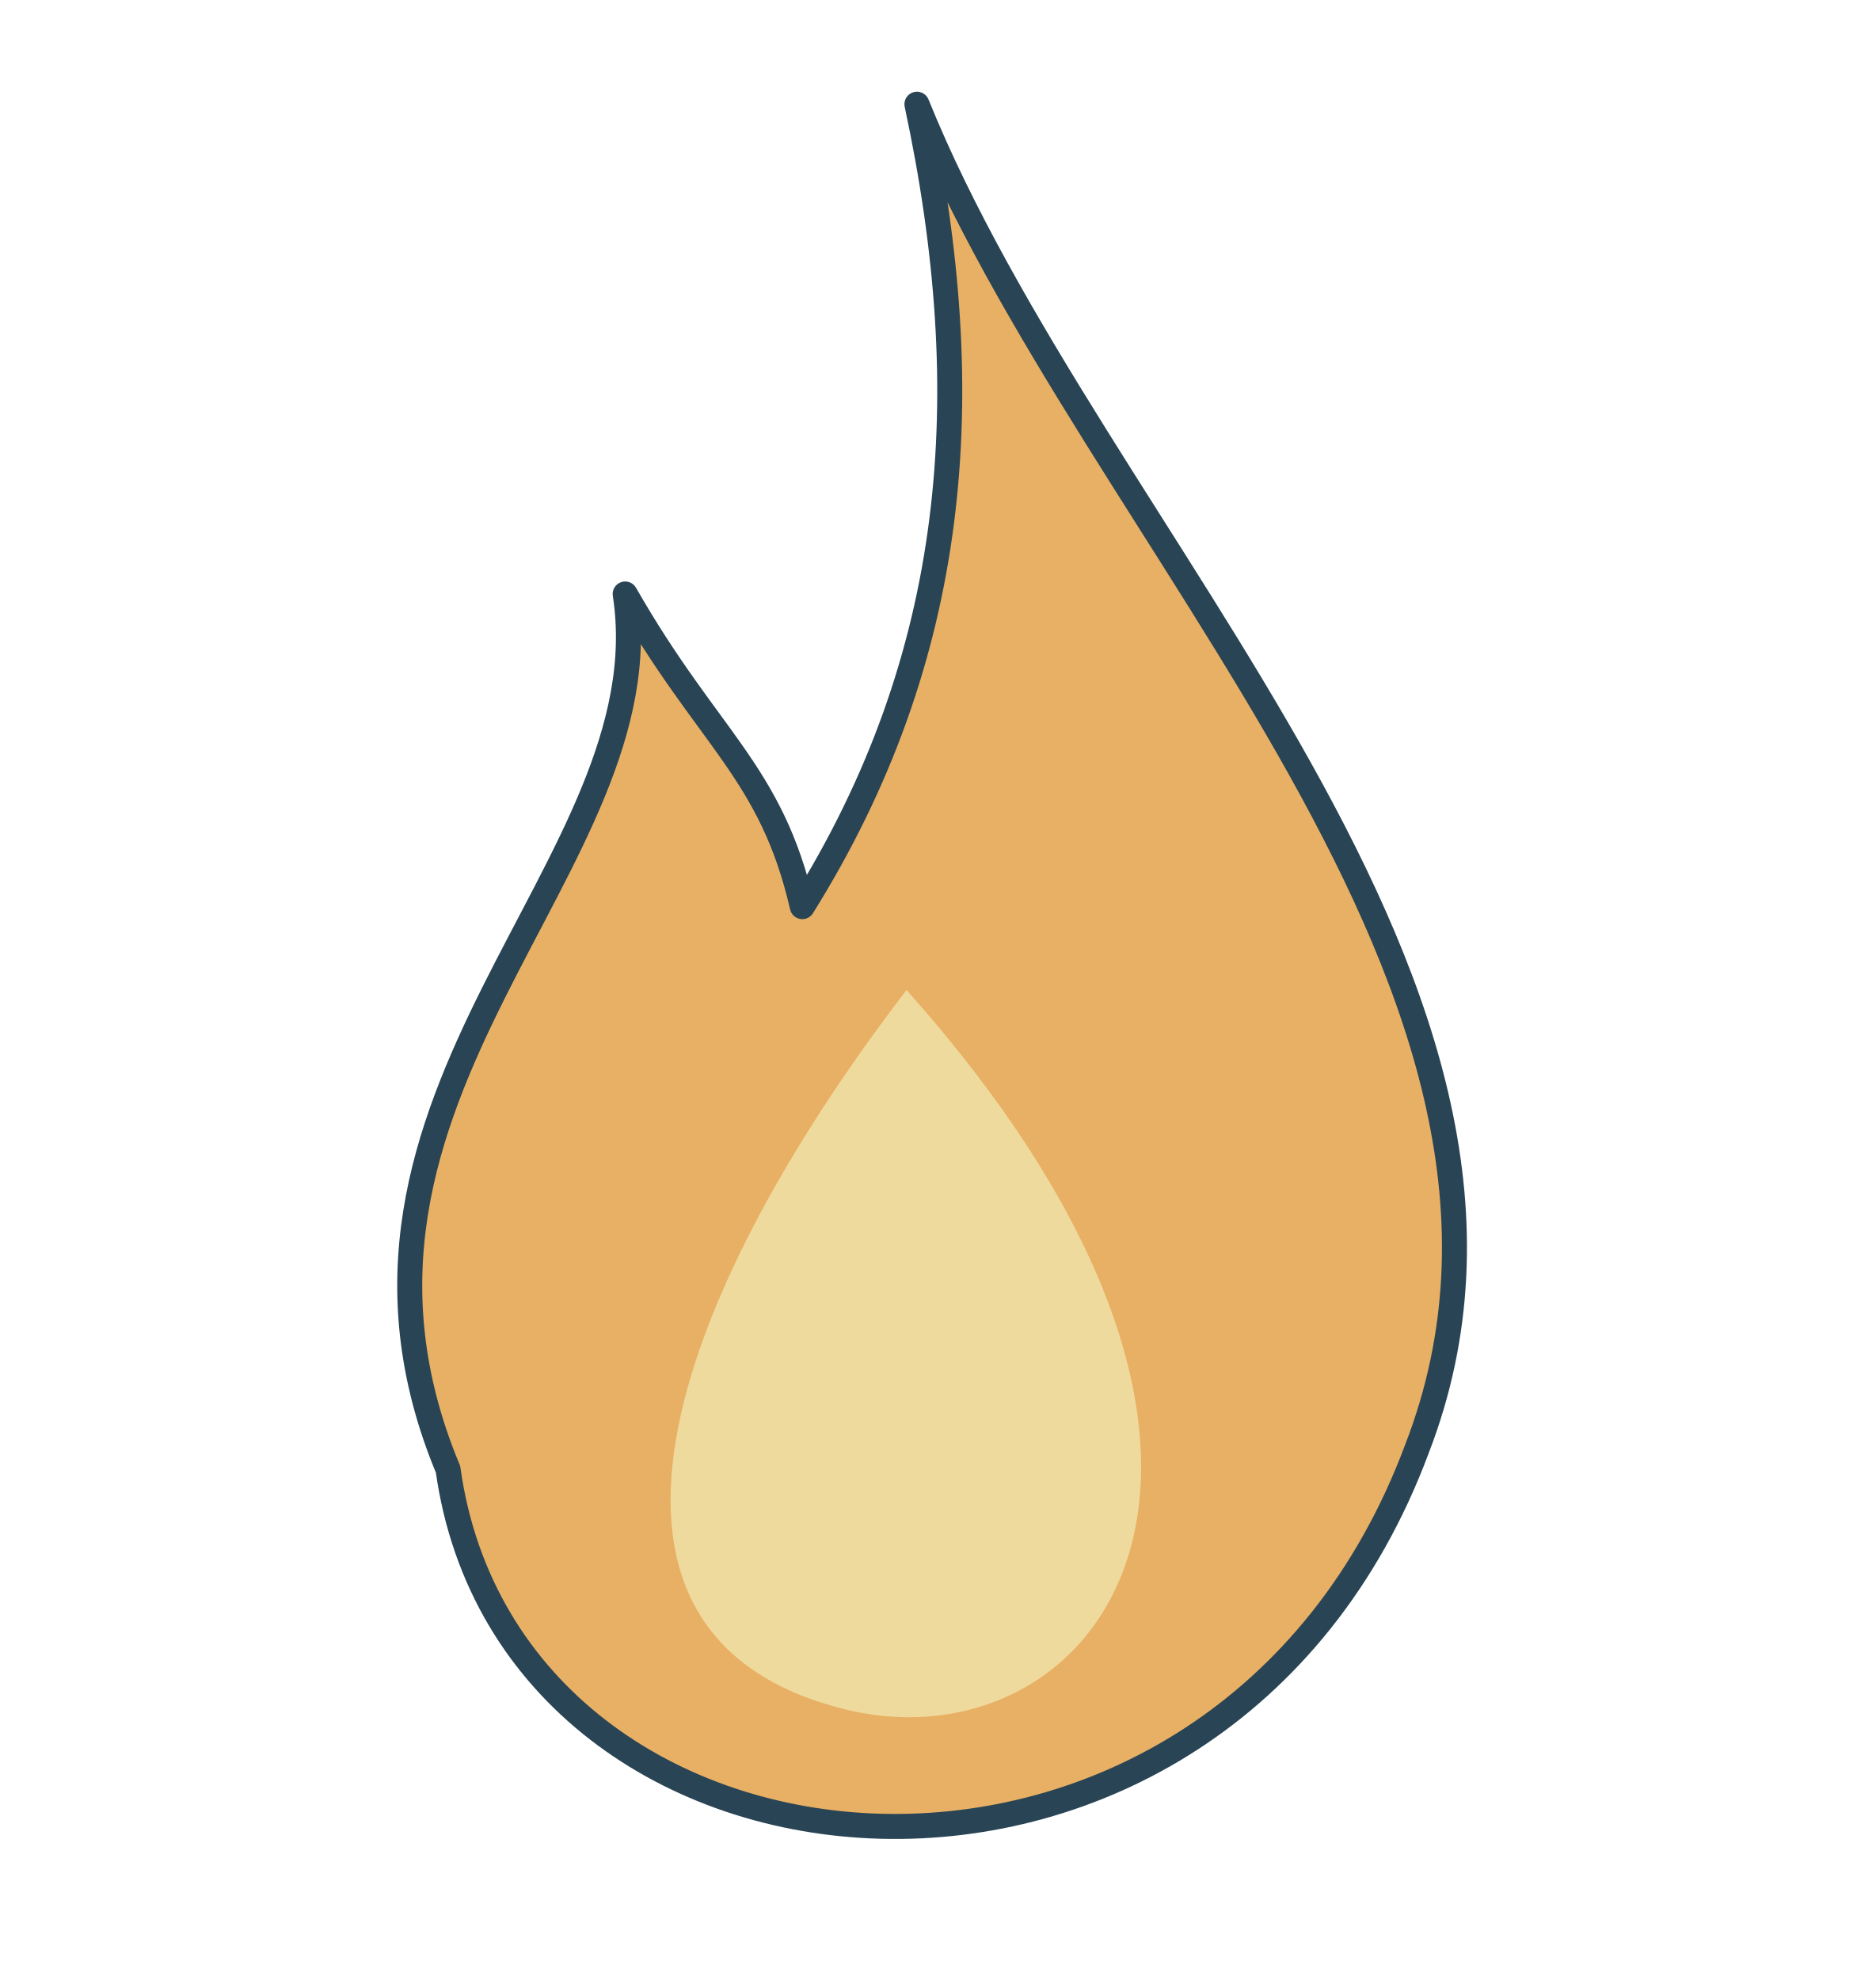
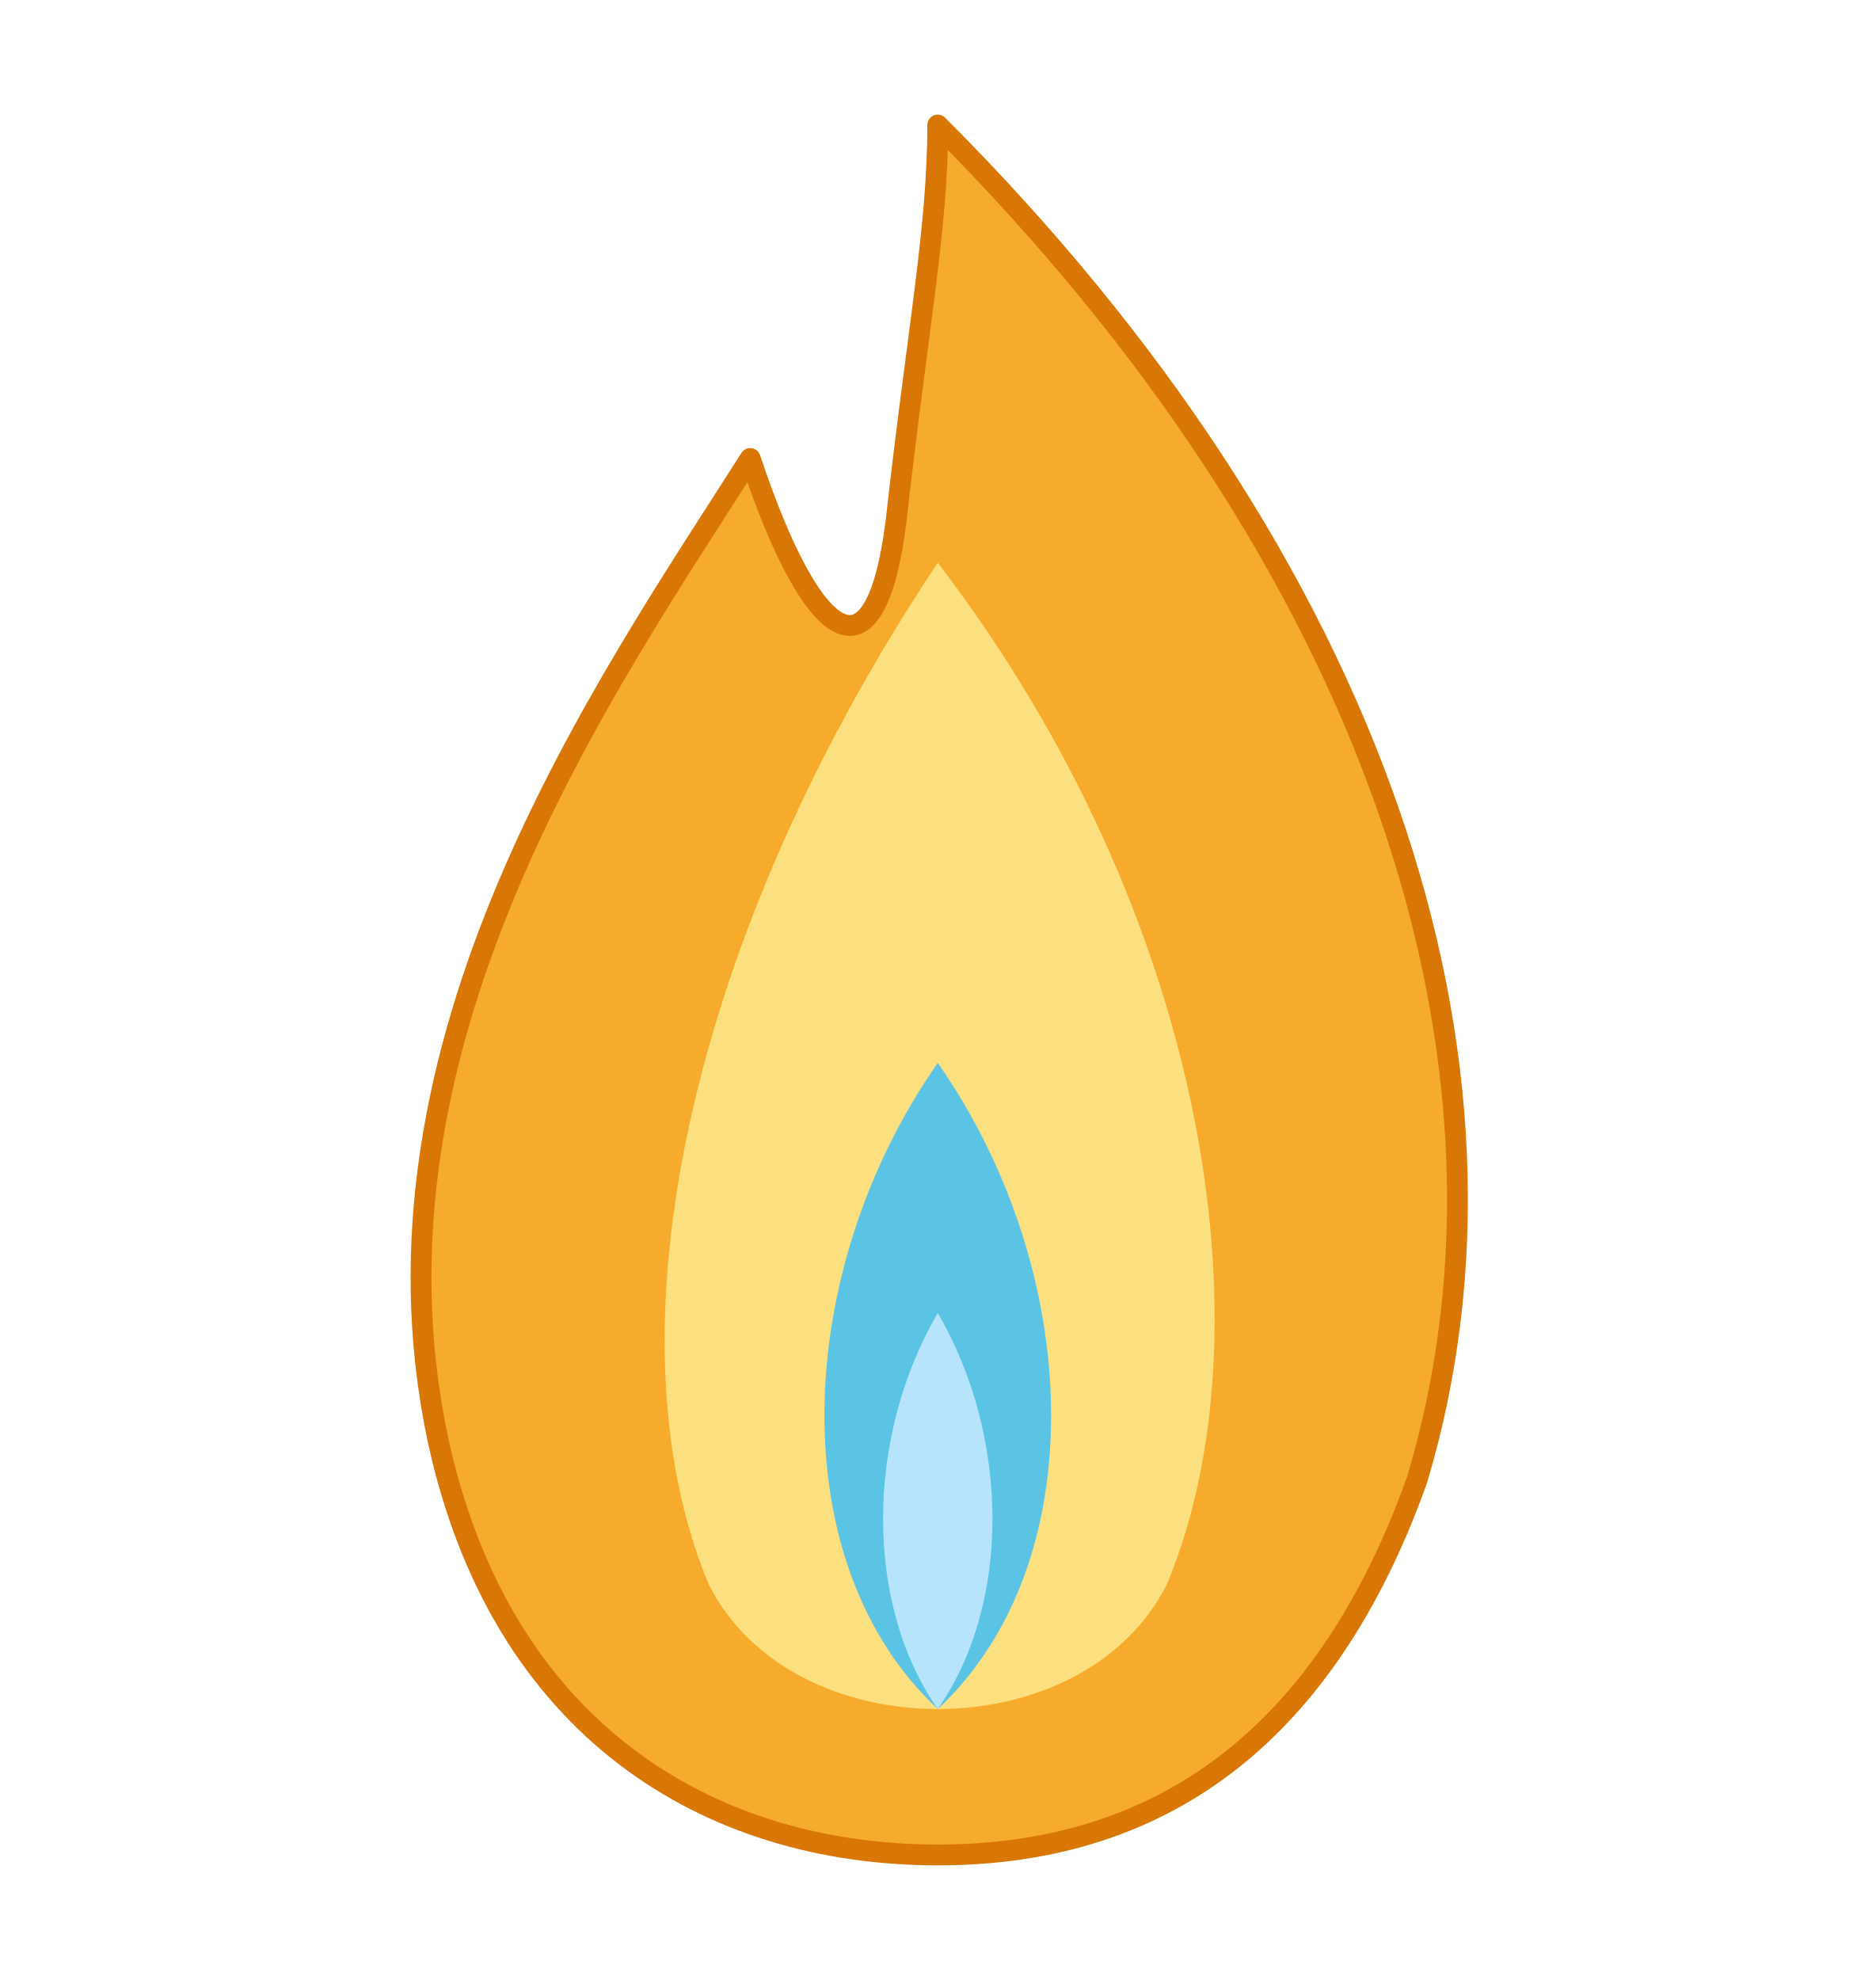
<svg xmlns="http://www.w3.org/2000/svg" width="180" height="190" viewBox="0 0 180 190">
-   <g stroke="#294454" stroke-width="2.4" stroke-linejoin="round" stroke-linecap="round">
-     <path d="M88 10 C105 52 153 95 136 139 C117 190 49 184 43 141 C28 105 64 83 60 57 C68 71 74 74 77 87 C92 63 94 38 88 10Z" fill="#e8b064" />
-     <path d="M87 95 C128 141 105 170 81 164 C53 157 64 125 87 95Z" fill="#efda9d" stroke="none" />
-   </g>
+   <defs>
+     <linearGradient id="flame-glass" x1="0" y1="0" x2="1" y2="0">
+       <stop offset="0%" stop-color="#E2F1F7" stop-opacity="0.74" />
+       <stop offset="22%" stop-color="#FFFFFF" stop-opacity="0.88" />
+       <stop offset="55%" stop-color="#F7FBFD" stop-opacity="0.56" />
+       <stop offset="88%" stop-color="#CFE4EE" stop-opacity="0.70" />
+       <stop offset="100%" stop-color="#DCECF4" stop-opacity="0.80" />
+     </linearGradient>
+     <linearGradient id="flame-glass-v" x1="0" y1="0" x2="0" y2="1">
+       <stop offset="0%" stop-color="#F7FBFD" stop-opacity="0.82" />
+       <stop offset="55%" stop-color="#E2F1F7" stop-opacity="0.64" />
+       <stop offset="100%" stop-color="#CFE4EE" stop-opacity="0.78" />
+     </linearGradient>
+     <linearGradient id="flame-coolant" x1="0" y1="0" x2="1" y2="0">
+       <stop offset="0%" stop-color="#CCFBF1" stop-opacity="0.40" />
+       <stop offset="50%" stop-color="#E0F2FE" stop-opacity="0.28" />
+       <stop offset="100%" stop-color="#BAE6FD" stop-opacity="0.46" />
+     </linearGradient>
+     <linearGradient id="flame-frost" x1="0" y1="0" x2="1" y2="0">
+       <stop offset="0%" stop-color="#CBD5E1" stop-opacity="0.74" />
+       <stop offset="32%" stop-color="#F1F5F9" stop-opacity="0.84" />
+       <stop offset="72%" stop-color="#CBD5E1" stop-opacity="0.74" />
+       <stop offset="100%" stop-color="#94A3B8" stop-opacity="0.80" />
+     </linearGradient>
+     <linearGradient id="flame-metal" x1="0" y1="0" x2="1" y2="0">
+       <stop offset="0%" stop-color="#94A3B8" />
+       <stop offset="28%" stop-color="#F8FAFC" />
+       <stop offset="68%" stop-color="#E2E8F0" />
+       <stop offset="100%" stop-color="#94A3B8" />
+     </linearGradient>
+     <linearGradient id="flame-metal-v" x1="0" y1="0" x2="0" y2="1">
+       <stop offset="0%" stop-color="#E2E8F0" />
+       <stop offset="45%" stop-color="#F8FAFC" />
+       <stop offset="100%" stop-color="#94A3B8" />
+     </linearGradient>
+     <linearGradient id="flame-chassis" x1="0" y1="0" x2="0" y2="1">
+       <stop offset="0%" stop-color="#FFFFFF" />
+       <stop offset="55%" stop-color="#F1F5F9" />
+       <stop offset="100%" stop-color="#E2E8F0" />
+     </linearGradient>
+     <linearGradient id="flame-porcelain" x1="0" y1="0" x2="1" y2="0">
+       <stop offset="0%" stop-color="#ECEBE4" />
+       <stop offset="28%" stop-color="#FFFFFF" />
+       <stop offset="68%" stop-color="#F4F3EE" />
+       <stop offset="100%" stop-color="#DFDDD4" />
+     </linearGradient>
+     <linearGradient id="flame-rubber" x1="0" y1="0" x2="1" y2="0">
+       <stop offset="0%" stop-color="#475569" />
+       <stop offset="28%" stop-color="#64748B" />
+       <stop offset="72%" stop-color="#334155" />
+       <stop offset="100%" stop-color="#1E293B" />
+     </linearGradient>
+     <linearGradient id="flame-cork" x1="0" y1="0" x2="1" y2="0">
+       <stop offset="0%" stop-color="#C98A4B" />
+       <stop offset="30%" stop-color="#E7B98A" />
+       <stop offset="72%" stop-color="#B9783A" />
+       <stop offset="100%" stop-color="#9A5E26" />
+     </linearGradient>
+     <linearGradient id="flame-accent" x1="0" y1="0" x2="0" y2="1">
+       <stop offset="0%" stop-color="#14B8A6" />
+       <stop offset="100%" stop-color="#0F766E" />
+     </linearGradient>
+     <linearGradient id="flame-amber" x1="0" y1="0" x2="1" y2="0">
+       <stop offset="0%" stop-color="#78350F" stop-opacity="0.90" />
+       <stop offset="24%" stop-color="#D97706" stop-opacity="0.80" />
+       <stop offset="58%" stop-color="#B45309" stop-opacity="0.86" />
+       <stop offset="100%" stop-color="#78350F" stop-opacity="0.92" />
+     </linearGradient>
+     <linearGradient id="flame-brass" x1="0" y1="0" x2="1" y2="0">
+       <stop offset="0%" stop-color="#B45309" />
+       <stop offset="30%" stop-color="#FDE68A" />
+       <stop offset="68%" stop-color="#D97706" />
+       <stop offset="100%" stop-color="#92400E" />
+     </linearGradient>
+     <linearGradient id="flame-copper" x1="0" y1="0" x2="1" y2="0">
+       <stop offset="0%" stop-color="#9A3412" />
+       <stop offset="35%" stop-color="#FDBA74" />
+       <stop offset="70%" stop-color="#EA580C" />
+       <stop offset="100%" stop-color="#7C2D12" />
+     </linearGradient>
+     <linearGradient id="flame-screen" x1="0" y1="0" x2="0" y2="1">
+       <stop offset="0%" stop-color="#0F172A" />
+       <stop offset="100%" stop-color="#1E293B" />
+     </linearGradient>
+     <linearGradient id="flame-liquid" x1="0" y1="0" x2="0" y2="1">
+       <stop offset="0%" stop-color="#99F6E4" stop-opacity="0.56" />
+       <stop offset="100%" stop-color="#14B8A6" stop-opacity="0.40" />
+     </linearGradient>
+   </defs>
+   <path d="M90 12 C132 54 148 102 136 142 C126 170 108 178 90 178 C68 178 48 166 42 138 C34 100 58 66 72 44 C78 62 84 66 86 50 C88 32 90 22 90 12 Z" fill="#F59E0B" fill-opacity="0.86" stroke="#D97706" stroke-width="2.0" stroke-linejoin="round" />
+   <path d="M90 54 C116 88 122 128 112 152 C104 168 76 168 68 152 C58 128 66 90 90 54 Z" fill="#FDE68A" fill-opacity="0.90" stroke="none" />
+   <path d="M90 102 C104 122 105 150 90 164 C75 150 76 122 90 102 Z" fill="#38BDF8" fill-opacity="0.82" stroke="none" />
+   <path d="M90 126 C97 138 97 154 90 164 C83 154 83 138 90 126 Z" fill="#BAE6FD" fill-opacity="0.95" stroke="none" />
</svg>
